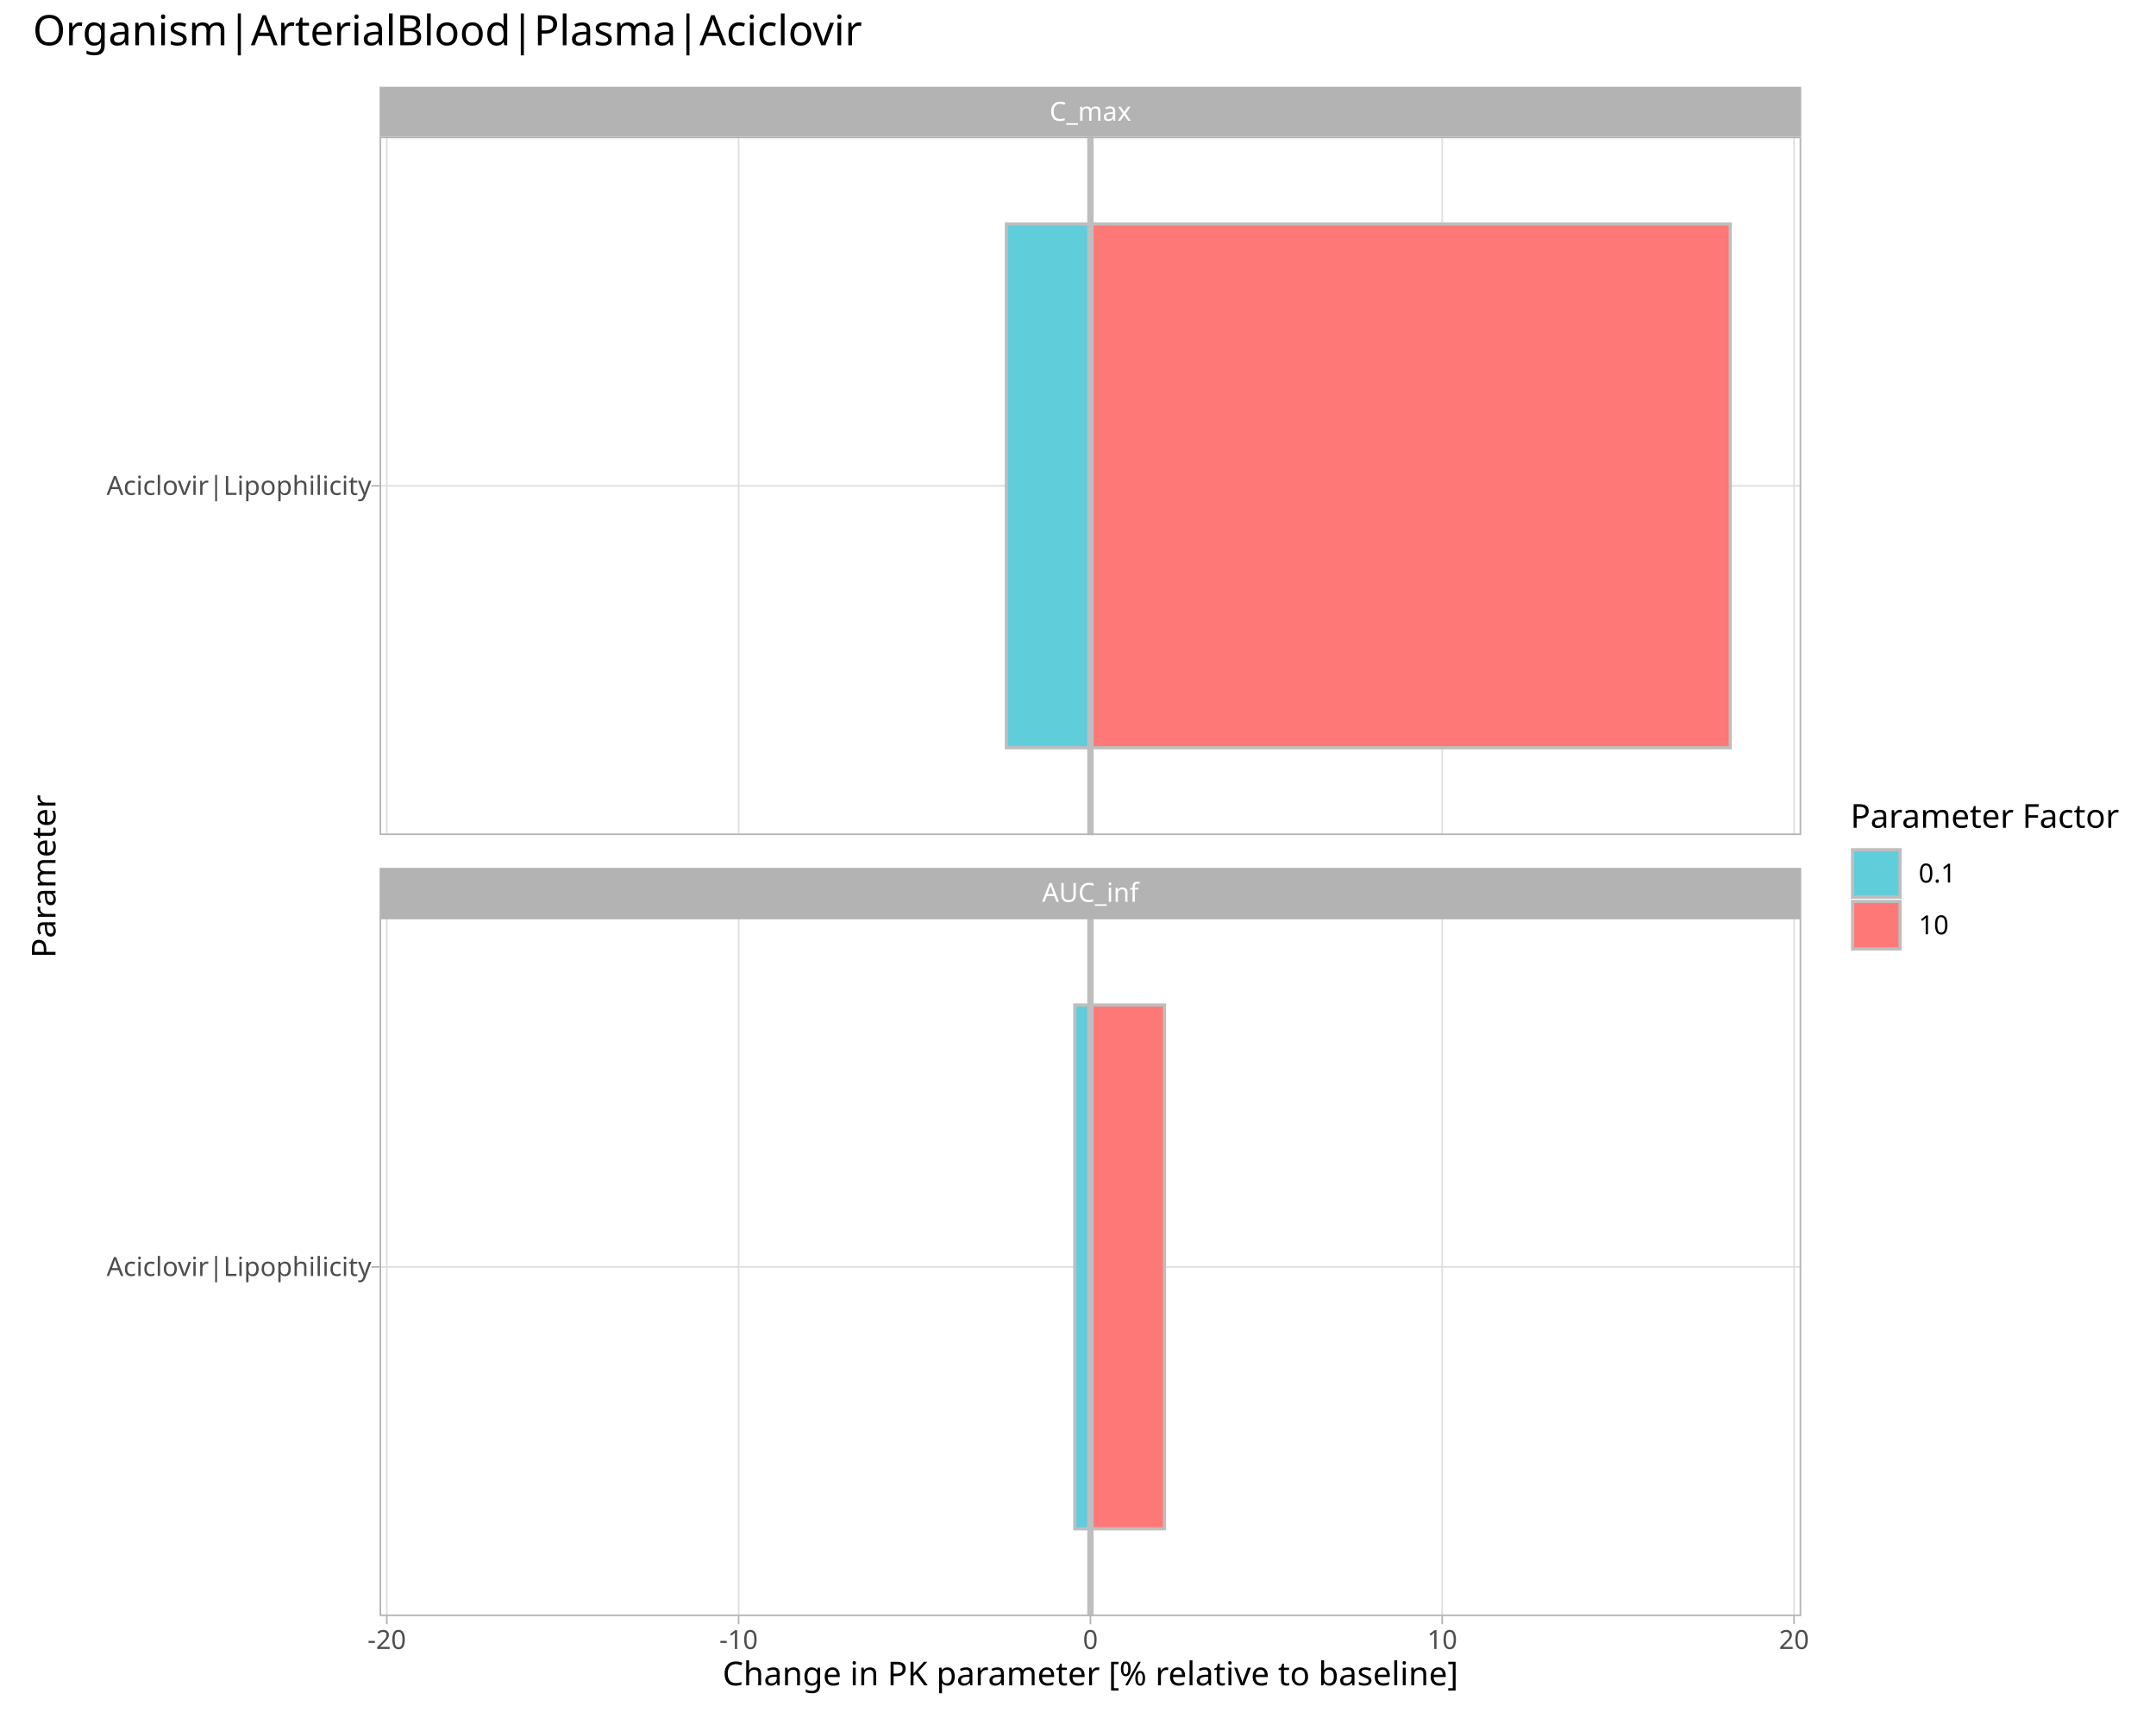
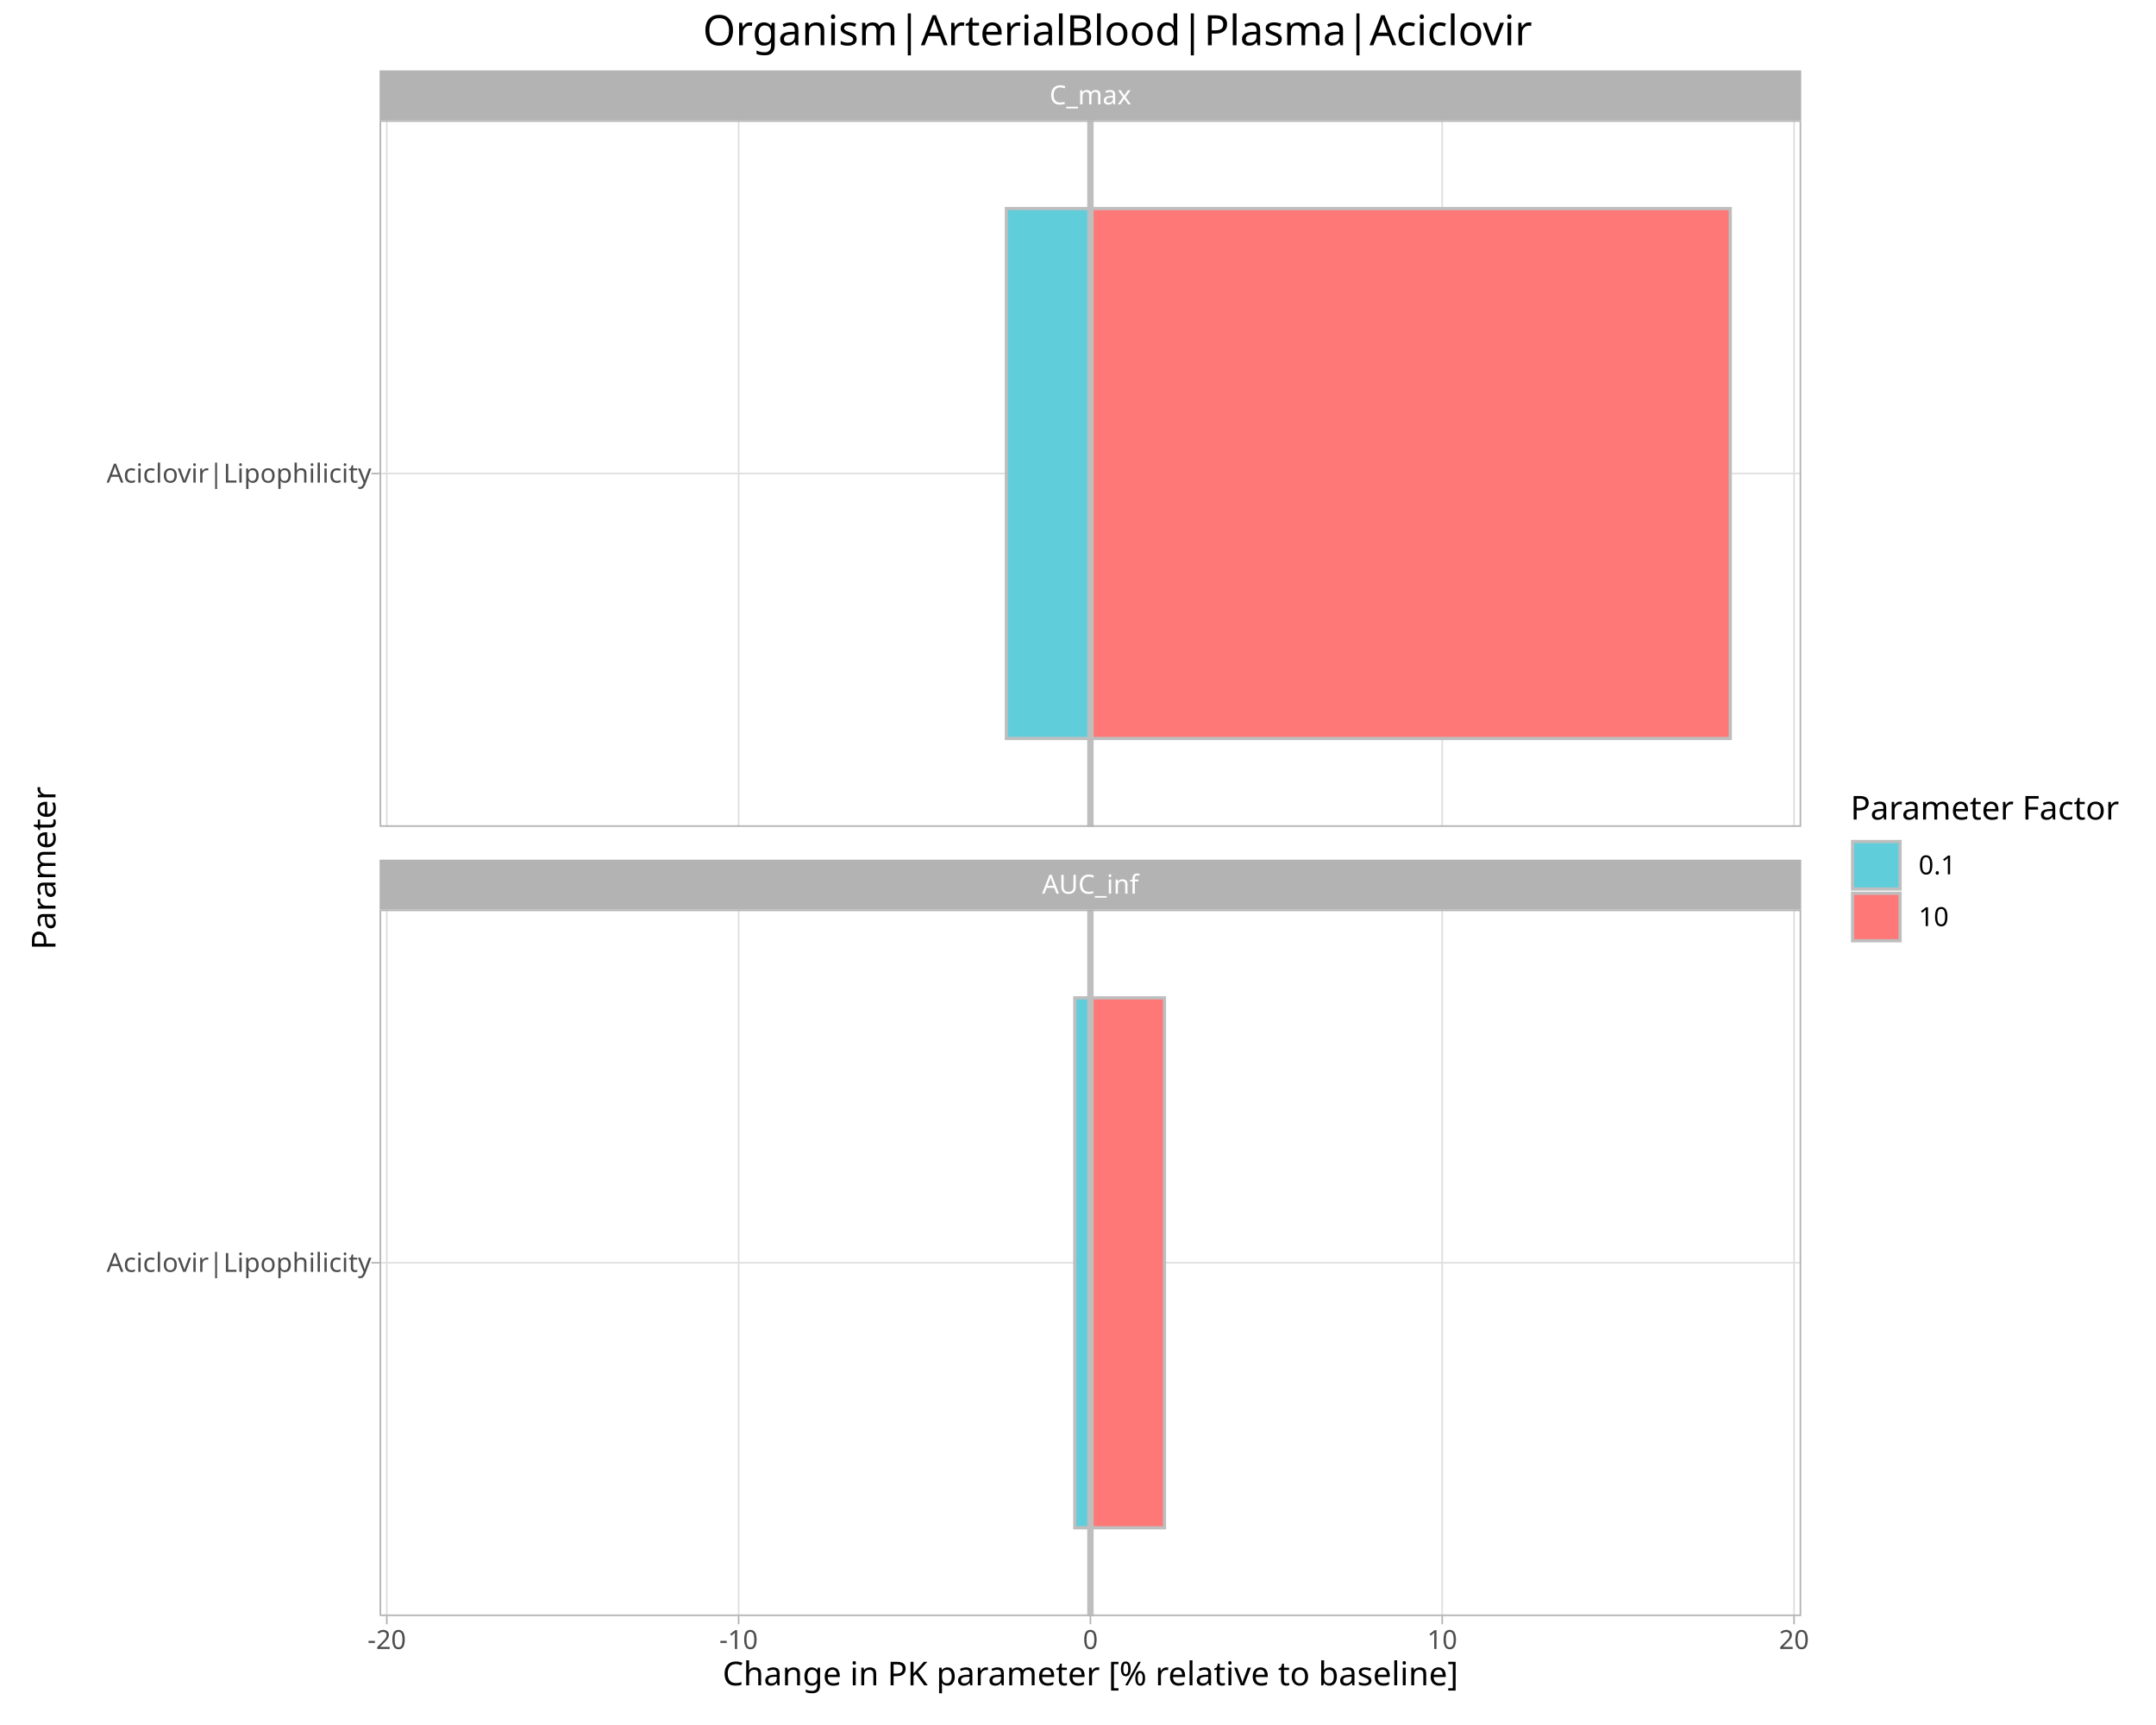
<svg xmlns="http://www.w3.org/2000/svg" class="svglite" data-engine-version="2.0" width="720.00pt" height="576.00pt" viewBox="0 0 720.00 576.00">
  <defs>
    <style type="text/css">
    .svglite line, .svglite polyline, .svglite polygon, .svglite path, .svglite rect, .svglite circle {
      fill: none;
      stroke: #000000;
      stroke-linecap: round;
      stroke-linejoin: round;
      stroke-miterlimit: 10.00;
    }
  </style>
  </defs>
  <rect width="100%" height="100%" style="stroke: none; fill: #FFFFFF;" />
  <defs>
    <clipPath id="cpMC4wMHw3MjAuMDB8MC4wMHw1NzYuMDA=">
      <rect x="0.00" y="0.00" width="720.00" height="576.00" />
    </clipPath>
  </defs>
  <g clip-path="url(#cpMC4wMHw3MjAuMDB8MC4wMHw1NzYuMDA=)">
    <rect x="0.00" y="0.00" width="720.00" height="576.00" style="stroke-width: 1.07; stroke: #FFFFFF; fill: #FFFFFF;" />
  </g>
  <defs>
-     <clipPath id="cpMTI2Ljc2fDYwMS41M3w0NS42M3w1MzkuNjM=">
-       <rect x="126.76" y="45.63" width="474.76" height="494.00" />
+     <clipPath id="cpMTI2Ljc2fDYwMS41M3w0MC4xNXw1MzkuNjM=">
+       <rect x="126.76" y="40.15" width="474.76" height="499.48" />
    </clipPath>
  </defs>
-   <g clip-path="url(#cpMTI2Ljc2fDYwMS41M3w0NS42M3w1MzkuNjM=)">
+   <g clip-path="url(#cpMTI2Ljc2fDYwMS41M3w0MC4xNXw1MzkuNjM=)">
</g>
  <g clip-path="url(#cpMC4wMHw3MjAuMDB8MC4wMHw1NzYuMDA=)">
</g>
  <defs>
-     <clipPath id="cpNS40OHw3MTQuNTJ8MjMuNTB8Mjg0LjMx">
-       <rect x="5.48" y="23.50" width="709.04" height="260.81" />
+     <clipPath id="cpNS40OHw3MTQuNTJ8MTguMDJ8MjgxLjU3">
+       <rect x="5.48" y="18.02" width="709.04" height="263.55" />
    </clipPath>
  </defs>
-   <g clip-path="url(#cpNS40OHw3MTQuNTJ8MjMuNTB8Mjg0LjMx)">
-     <rect x="5.48" y="23.50" width="709.04" height="260.81" style="stroke-width: 1.07; stroke: #FFFFFF; fill: #FFFFFF;" />
+   <g clip-path="url(#cpNS40OHw3MTQuNTJ8MTguMDJ8MjgxLjU3)">
+     <rect x="5.48" y="18.02" width="709.04" height="263.55" style="stroke-width: 1.07; stroke: #FFFFFF; fill: #FFFFFF;" />
  </g>
  <g clip-path="url(#cpMC4wMHw3MjAuMDB8MC4wMHw1NzYuMDA=)">
</g>
  <defs>
-     <clipPath id="cpNS40OHw3MTQuNTJ8Mjg0LjMxfDU3MC41Mg==">
-       <rect x="5.48" y="284.31" width="709.04" height="286.21" />
+     <clipPath id="cpNS40OHw3MTQuNTJ8MjgxLjU3fDU3MC41Mg==">
+       <rect x="5.48" y="281.57" width="709.04" height="288.95" />
    </clipPath>
  </defs>
-   <g clip-path="url(#cpNS40OHw3MTQuNTJ8Mjg0LjMxfDU3MC41Mg==)">
-     <rect x="5.48" y="284.31" width="709.04" height="286.21" style="stroke-width: 1.07; stroke: #FFFFFF; fill: #FFFFFF;" />
+   <g clip-path="url(#cpNS40OHw3MTQuNTJ8MjgxLjU3fDU3MC41Mg==)">
+     <rect x="5.48" y="281.57" width="709.04" height="288.95" style="stroke-width: 1.07; stroke: #FFFFFF; fill: #FFFFFF;" />
  </g>
  <g clip-path="url(#cpMC4wMHw3MjAuMDB8MC4wMHw1NzYuMDA=)">
</g>
  <defs>
-     <clipPath id="cpMTI2Ljc2fDYwMS41M3w0NS42M3wyNzguODM=">
-       <rect x="126.76" y="45.63" width="474.76" height="233.20" />
+     <clipPath id="cpMTI2Ljc2fDYwMS41M3w0MC4xNXwyNzYuMDk=">
+       <rect x="126.76" y="40.15" width="474.76" height="235.94" />
    </clipPath>
  </defs>
-   <g clip-path="url(#cpMTI2Ljc2fDYwMS41M3w0NS42M3wyNzguODM=)">
-     <rect x="126.76" y="45.63" width="474.76" height="233.20" style="stroke-width: 1.07; stroke: none; fill: #FFFFFF;" />
-     <polyline points="126.76,162.23 601.53,162.23 " style="stroke-width: 0.53; stroke: #DEDEDE; stroke-linecap: butt;" />
-     <polyline points="129.17,278.83 129.17,45.63 " style="stroke-width: 0.53; stroke: #DEDEDE; stroke-linecap: butt;" />
-     <polyline points="246.66,278.83 246.66,45.63 " style="stroke-width: 0.53; stroke: #DEDEDE; stroke-linecap: butt;" />
-     <polyline points="364.15,278.83 364.15,45.63 " style="stroke-width: 0.53; stroke: #DEDEDE; stroke-linecap: butt;" />
-     <polyline points="481.63,278.83 481.63,45.63 " style="stroke-width: 0.53; stroke: #DEDEDE; stroke-linecap: butt;" />
-     <polyline points="599.12,278.83 599.12,45.63 " style="stroke-width: 0.53; stroke: #DEDEDE; stroke-linecap: butt;" />
-     <rect x="364.15" y="74.78" width="213.67" height="174.90" style="stroke-width: 1.07; stroke: #BEBEBE; stroke-linecap: butt; stroke-linejoin: miter; fill: #FF7878;" />
-     <rect x="336.08" y="74.78" width="28.06" height="174.90" style="stroke-width: 1.07; stroke: #BEBEBE; stroke-linecap: butt; stroke-linejoin: miter; fill: #60CDDB;" />
-     <line x1="364.15" y1="278.83" x2="364.15" y2="45.63" style="stroke-width: 2.13; stroke: #BEBEBE; stroke-linecap: butt;" />
-     <rect x="126.76" y="45.63" width="474.76" height="233.20" style="stroke-width: 1.07; stroke: #B3B3B3;" />
+   <g clip-path="url(#cpMTI2Ljc2fDYwMS41M3w0MC4xNXwyNzYuMDk=)">
+     <rect x="126.76" y="40.15" width="474.76" height="235.94" style="stroke-width: 1.07; stroke: none; fill: #FFFFFF;" />
+     <polyline points="126.76,158.12 601.53,158.12 " style="stroke-width: 0.53; stroke: #DEDEDE; stroke-linecap: butt;" />
+     <polyline points="129.17,276.09 129.17,40.15 " style="stroke-width: 0.53; stroke: #DEDEDE; stroke-linecap: butt;" />
+     <polyline points="246.66,276.09 246.66,40.15 " style="stroke-width: 0.53; stroke: #DEDEDE; stroke-linecap: butt;" />
+     <polyline points="364.15,276.09 364.15,40.15 " style="stroke-width: 0.53; stroke: #DEDEDE; stroke-linecap: butt;" />
+     <polyline points="481.63,276.09 481.63,40.15 " style="stroke-width: 0.53; stroke: #DEDEDE; stroke-linecap: butt;" />
+     <polyline points="599.12,276.09 599.12,40.15 " style="stroke-width: 0.53; stroke: #DEDEDE; stroke-linecap: butt;" />
+     <rect x="364.15" y="69.64" width="213.67" height="176.95" style="stroke-width: 1.07; stroke: #BEBEBE; stroke-linecap: butt; stroke-linejoin: miter; fill: #FF7878;" />
+     <rect x="336.08" y="69.64" width="28.06" height="176.95" style="stroke-width: 1.07; stroke: #BEBEBE; stroke-linecap: butt; stroke-linejoin: miter; fill: #60CDDB;" />
+     <line x1="364.15" y1="276.09" x2="364.15" y2="40.15" style="stroke-width: 2.13; stroke: #BEBEBE; stroke-linecap: butt;" />
+     <rect x="126.76" y="40.15" width="474.76" height="235.94" style="stroke-width: 1.07; stroke: #B3B3B3;" />
  </g>
  <g clip-path="url(#cpMC4wMHw3MjAuMDB8MC4wMHw1NzYuMDA=)">
</g>
  <defs>
-     <clipPath id="cpMTI2Ljc2fDYwMS41M3wyOC45OHw0NS42Mw==">
-       <rect x="126.76" y="28.98" width="474.76" height="16.65" />
+     <clipPath id="cpMTI2Ljc2fDYwMS41M3wyMy41MHw0MC4xNQ==">
+       <rect x="126.76" y="23.50" width="474.76" height="16.65" />
    </clipPath>
  </defs>
-   <g clip-path="url(#cpMTI2Ljc2fDYwMS41M3wyOC45OHw0NS42Mw==)">
-     <rect x="126.76" y="28.98" width="474.76" height="16.65" style="stroke-width: 1.07; stroke: none; fill: #B3B3B3;" />
-     <text x="364.15" y="40.33" text-anchor="middle" style="font-size: 8.80px; fill: #FFFFFF; font-family: sans;" textLength="27.88px" lengthAdjust="spacingAndGlyphs">C_max</text>
+   <g clip-path="url(#cpMTI2Ljc2fDYwMS41M3wyMy41MHw0MC4xNQ==)">
+     <rect x="126.76" y="23.50" width="474.76" height="16.65" style="stroke-width: 1.07; stroke: none; fill: #B3B3B3;" />
+     <text x="364.15" y="34.85" text-anchor="middle" style="font-size: 8.80px; fill: #FFFFFF; font-family: sans;" textLength="27.88px" lengthAdjust="spacingAndGlyphs">C_max</text>
  </g>
  <g clip-path="url(#cpMC4wMHw3MjAuMDB8MC4wMHw1NzYuMDA=)">
-     <text x="124.02" y="165.26" text-anchor="end" style="font-size: 8.80px; fill: #4D4D4D; font-family: sans;" textLength="80.55px" lengthAdjust="spacingAndGlyphs">Aciclovir|Lipophilicity</text>
-     <polyline points="124.02,162.23 126.76,162.23 " style="stroke-width: 0.53; stroke: #B3B3B3; stroke-linecap: butt;" />
+     <text x="124.02" y="161.15" text-anchor="end" style="font-size: 8.80px; fill: #4D4D4D; font-family: sans;" textLength="80.55px" lengthAdjust="spacingAndGlyphs">Aciclovir|Lipophilicity</text>
+     <polyline points="124.02,158.12 126.76,158.12 " style="stroke-width: 0.53; stroke: #B3B3B3; stroke-linecap: butt;" />
  </g>
  <defs>
-     <clipPath id="cpMTI2Ljc2fDYwMS41M3wzMDYuNDR8NTM5LjYz">
-       <rect x="126.76" y="306.44" width="474.76" height="233.20" />
+     <clipPath id="cpMTI2Ljc2fDYwMS41M3wzMDMuNzB8NTM5LjYz">
+       <rect x="126.76" y="303.70" width="474.76" height="235.94" />
    </clipPath>
  </defs>
-   <g clip-path="url(#cpMTI2Ljc2fDYwMS41M3wzMDYuNDR8NTM5LjYz)">
-     <rect x="126.76" y="306.44" width="474.76" height="233.20" style="stroke-width: 1.07; stroke: none; fill: #FFFFFF;" />
-     <polyline points="126.76,423.03 601.53,423.03 " style="stroke-width: 0.53; stroke: #DEDEDE; stroke-linecap: butt;" />
-     <polyline points="129.17,539.63 129.17,306.44 " style="stroke-width: 0.53; stroke: #DEDEDE; stroke-linecap: butt;" />
-     <polyline points="246.66,539.63 246.66,306.44 " style="stroke-width: 0.53; stroke: #DEDEDE; stroke-linecap: butt;" />
-     <polyline points="364.15,539.63 364.15,306.44 " style="stroke-width: 0.53; stroke: #DEDEDE; stroke-linecap: butt;" />
-     <polyline points="481.63,539.63 481.63,306.44 " style="stroke-width: 0.53; stroke: #DEDEDE; stroke-linecap: butt;" />
-     <polyline points="599.12,539.63 599.12,306.44 " style="stroke-width: 0.53; stroke: #DEDEDE; stroke-linecap: butt;" />
-     <rect x="364.15" y="335.59" width="24.74" height="174.90" style="stroke-width: 1.07; stroke: #BEBEBE; stroke-linecap: butt; stroke-linejoin: miter; fill: #FF7878;" />
-     <rect x="358.93" y="335.59" width="5.21" height="174.90" style="stroke-width: 1.07; stroke: #BEBEBE; stroke-linecap: butt; stroke-linejoin: miter; fill: #60CDDB;" />
-     <line x1="364.15" y1="539.63" x2="364.15" y2="306.44" style="stroke-width: 2.13; stroke: #BEBEBE; stroke-linecap: butt;" />
-     <rect x="126.76" y="306.44" width="474.76" height="233.20" style="stroke-width: 1.07; stroke: #B3B3B3;" />
+   <g clip-path="url(#cpMTI2Ljc2fDYwMS41M3wzMDMuNzB8NTM5LjYz)">
+     <rect x="126.76" y="303.70" width="474.76" height="235.94" style="stroke-width: 1.07; stroke: none; fill: #FFFFFF;" />
+     <polyline points="126.76,421.66 601.53,421.66 " style="stroke-width: 0.53; stroke: #DEDEDE; stroke-linecap: butt;" />
+     <polyline points="129.17,539.63 129.17,303.70 " style="stroke-width: 0.53; stroke: #DEDEDE; stroke-linecap: butt;" />
+     <polyline points="246.66,539.63 246.66,303.70 " style="stroke-width: 0.53; stroke: #DEDEDE; stroke-linecap: butt;" />
+     <polyline points="364.15,539.63 364.15,303.70 " style="stroke-width: 0.53; stroke: #DEDEDE; stroke-linecap: butt;" />
+     <polyline points="481.63,539.63 481.63,303.70 " style="stroke-width: 0.53; stroke: #DEDEDE; stroke-linecap: butt;" />
+     <polyline points="599.12,539.63 599.12,303.70 " style="stroke-width: 0.53; stroke: #DEDEDE; stroke-linecap: butt;" />
+     <rect x="364.15" y="333.19" width="24.74" height="176.95" style="stroke-width: 1.07; stroke: #BEBEBE; stroke-linecap: butt; stroke-linejoin: miter; fill: #FF7878;" />
+     <rect x="358.93" y="333.19" width="5.21" height="176.95" style="stroke-width: 1.07; stroke: #BEBEBE; stroke-linecap: butt; stroke-linejoin: miter; fill: #60CDDB;" />
+     <line x1="364.15" y1="539.63" x2="364.15" y2="303.70" style="stroke-width: 2.13; stroke: #BEBEBE; stroke-linecap: butt;" />
+     <rect x="126.76" y="303.70" width="474.76" height="235.94" style="stroke-width: 1.07; stroke: #B3B3B3;" />
  </g>
  <g clip-path="url(#cpMC4wMHw3MjAuMDB8MC4wMHw1NzYuMDA=)">
</g>
  <defs>
-     <clipPath id="cpMTI2Ljc2fDYwMS41M3wyODkuNzl8MzA2LjQ0">
-       <rect x="126.76" y="289.79" width="474.76" height="16.65" />
+     <clipPath id="cpMTI2Ljc2fDYwMS41M3wyODcuMDV8MzAzLjcw">
+       <rect x="126.76" y="287.05" width="474.76" height="16.65" />
    </clipPath>
  </defs>
-   <g clip-path="url(#cpMTI2Ljc2fDYwMS41M3wyODkuNzl8MzA2LjQ0)">
-     <rect x="126.76" y="289.79" width="474.76" height="16.65" style="stroke-width: 1.07; stroke: none; fill: #B3B3B3;" />
-     <text x="364.15" y="301.14" text-anchor="middle" style="font-size: 8.80px; fill: #FFFFFF; font-family: sans;" textLength="32.77px" lengthAdjust="spacingAndGlyphs">AUC_inf</text>
+   <g clip-path="url(#cpMTI2Ljc2fDYwMS41M3wyODcuMDV8MzAzLjcw)">
+     <rect x="126.76" y="287.05" width="474.76" height="16.65" style="stroke-width: 1.07; stroke: none; fill: #B3B3B3;" />
+     <text x="364.15" y="298.40" text-anchor="middle" style="font-size: 8.80px; fill: #FFFFFF; font-family: sans;" textLength="32.77px" lengthAdjust="spacingAndGlyphs">AUC_inf</text>
  </g>
  <g clip-path="url(#cpMC4wMHw3MjAuMDB8MC4wMHw1NzYuMDA=)">
    <polyline points="129.17,542.37 129.17,539.63 " style="stroke-width: 0.53; stroke: #B3B3B3; stroke-linecap: butt;" />
    <polyline points="246.66,542.37 246.66,539.63 " style="stroke-width: 0.53; stroke: #B3B3B3; stroke-linecap: butt;" />
    <polyline points="364.15,542.37 364.15,539.63 " style="stroke-width: 0.53; stroke: #B3B3B3; stroke-linecap: butt;" />
    <polyline points="481.63,542.37 481.63,539.63 " style="stroke-width: 0.53; stroke: #B3B3B3; stroke-linecap: butt;" />
    <polyline points="599.12,542.37 599.12,539.63 " style="stroke-width: 0.53; stroke: #B3B3B3; stroke-linecap: butt;" />
    <text x="129.17" y="550.62" text-anchor="middle" style="font-size: 8.80px; fill: #4D4D4D; font-family: sans;" textLength="12.72px" lengthAdjust="spacingAndGlyphs">-20</text>
    <text x="246.66" y="550.62" text-anchor="middle" style="font-size: 8.80px; fill: #4D4D4D; font-family: sans;" textLength="12.72px" lengthAdjust="spacingAndGlyphs">-10</text>
    <text x="364.15" y="550.62" text-anchor="middle" style="font-size: 8.80px; fill: #4D4D4D; font-family: sans;" textLength="4.89px" lengthAdjust="spacingAndGlyphs">0</text>
    <text x="481.63" y="550.62" text-anchor="middle" style="font-size: 8.80px; fill: #4D4D4D; font-family: sans;" textLength="9.79px" lengthAdjust="spacingAndGlyphs">10</text>
    <text x="599.12" y="550.62" text-anchor="middle" style="font-size: 8.80px; fill: #4D4D4D; font-family: sans;" textLength="9.79px" lengthAdjust="spacingAndGlyphs">20</text>
-     <text x="124.02" y="426.06" text-anchor="end" style="font-size: 8.80px; fill: #4D4D4D; font-family: sans;" textLength="80.55px" lengthAdjust="spacingAndGlyphs">Aciclovir|Lipophilicity</text>
-     <polyline points="124.02,423.03 126.76,423.03 " style="stroke-width: 0.53; stroke: #B3B3B3; stroke-linecap: butt;" />
+     <text x="124.02" y="424.69" text-anchor="end" style="font-size: 8.80px; fill: #4D4D4D; font-family: sans;" textLength="80.55px" lengthAdjust="spacingAndGlyphs">Aciclovir|Lipophilicity</text>
+     <polyline points="124.02,421.66 126.76,421.66 " style="stroke-width: 0.53; stroke: #B3B3B3; stroke-linecap: butt;" />
    <text x="364.15" y="562.76" text-anchor="middle" style="font-size: 11.00px; font-family: sans;" textLength="234.81px" lengthAdjust="spacingAndGlyphs">Change in PK parameter [% relative to baseline]</text>
-     <text transform="translate(18.53,292.63) rotate(-90)" text-anchor="middle" style="font-size: 11.00px; font-family: sans;" textLength="51.36px" lengthAdjust="spacingAndGlyphs">Parameter</text>
-     <rect x="612.49" y="262.21" width="96.55" height="60.85" style="stroke-width: 1.07; stroke: none; fill: #FFFFFF;" />
-     <text x="617.97" y="276.40" style="font-size: 11.00px; font-family: sans;" textLength="85.60px" lengthAdjust="spacingAndGlyphs">Parameter Factor</text>
-     <rect x="617.97" y="283.02" width="17.28" height="17.28" style="stroke-width: 1.07; stroke: none; fill: #FFFFFF;" />
-     <rect x="618.67" y="283.73" width="15.86" height="15.86" style="stroke-width: 1.07; stroke: #BEBEBE; stroke-linecap: butt; stroke-linejoin: miter; fill: #60CDDB;" />
-     <rect x="617.97" y="300.30" width="17.28" height="17.28" style="stroke-width: 1.07; stroke: none; fill: #FFFFFF;" />
-     <rect x="618.67" y="301.01" width="15.86" height="15.86" style="stroke-width: 1.07; stroke: #BEBEBE; stroke-linecap: butt; stroke-linejoin: miter; fill: #FF7878;" />
-     <text x="640.73" y="294.69" style="font-size: 8.80px; font-family: sans;" textLength="12.23px" lengthAdjust="spacingAndGlyphs">0.1</text>
-     <text x="640.73" y="311.97" style="font-size: 8.80px; font-family: sans;" textLength="9.79px" lengthAdjust="spacingAndGlyphs">10</text>
-     <text x="10.96" y="15.11" style="font-size: 14.00px; font-family: sans;" textLength="250.59px" lengthAdjust="spacingAndGlyphs">Organism|ArterialBlood|Plasma|Aciclovir</text>
+     <text transform="translate(18.53,289.89) rotate(-90)" text-anchor="middle" style="font-size: 11.00px; font-family: sans;" textLength="51.36px" lengthAdjust="spacingAndGlyphs">Parameter</text>
+     <rect x="612.49" y="259.47" width="96.55" height="60.85" style="stroke-width: 1.07; stroke: none; fill: #FFFFFF;" />
+     <text x="617.97" y="273.66" style="font-size: 11.00px; font-family: sans;" textLength="85.60px" lengthAdjust="spacingAndGlyphs">Parameter Factor</text>
+     <rect x="617.97" y="280.28" width="17.28" height="17.28" style="stroke-width: 1.07; stroke: none; fill: #FFFFFF;" />
+     <rect x="618.67" y="280.99" width="15.86" height="15.86" style="stroke-width: 1.07; stroke: #BEBEBE; stroke-linecap: butt; stroke-linejoin: miter; fill: #60CDDB;" />
+     <rect x="617.97" y="297.56" width="17.28" height="17.28" style="stroke-width: 1.07; stroke: none; fill: #FFFFFF;" />
+     <rect x="618.67" y="298.27" width="15.86" height="15.86" style="stroke-width: 1.07; stroke: #BEBEBE; stroke-linecap: butt; stroke-linejoin: miter; fill: #FF7878;" />
+     <text x="640.73" y="291.95" style="font-size: 8.80px; font-family: sans;" textLength="12.23px" lengthAdjust="spacingAndGlyphs">0.1</text>
+     <text x="640.73" y="309.23" style="font-size: 8.80px; font-family: sans;" textLength="9.79px" lengthAdjust="spacingAndGlyphs">10</text>
+     <text x="234.71" y="15.11" style="font-size: 14.00px; font-family: sans;" textLength="250.59px" lengthAdjust="spacingAndGlyphs">Organism|ArterialBlood|Plasma|Aciclovir</text>
  </g>
</svg>
